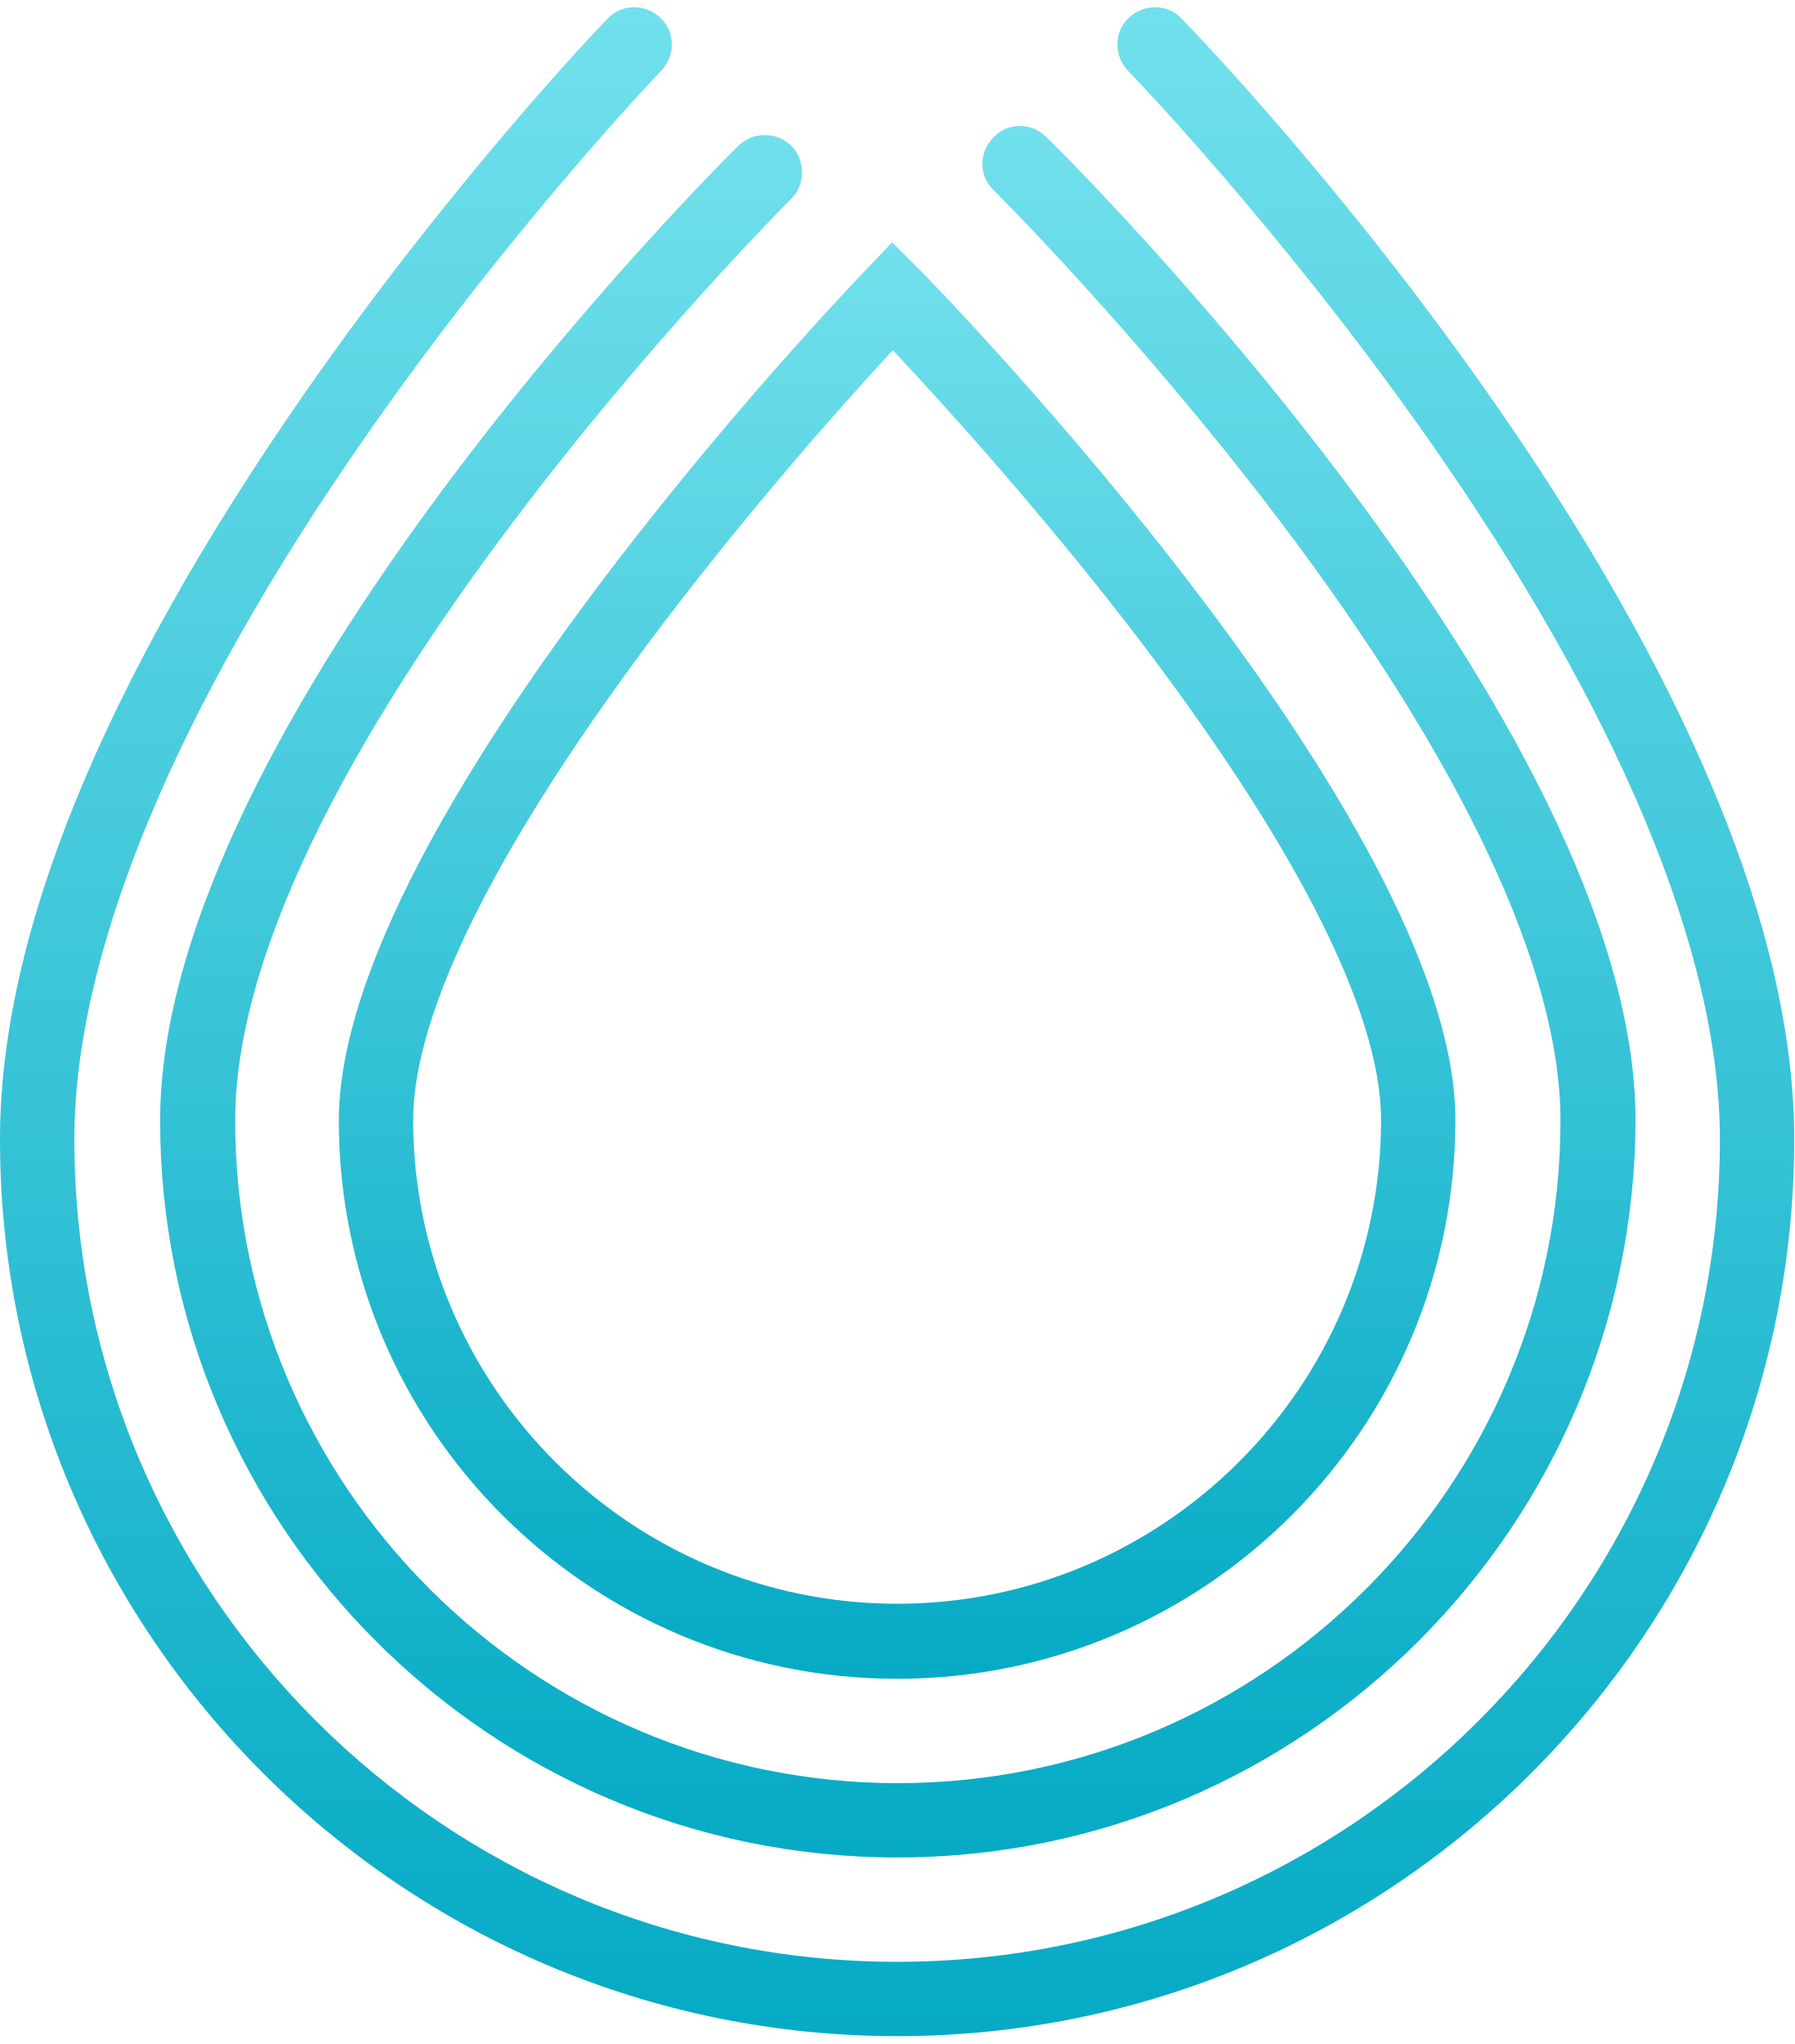
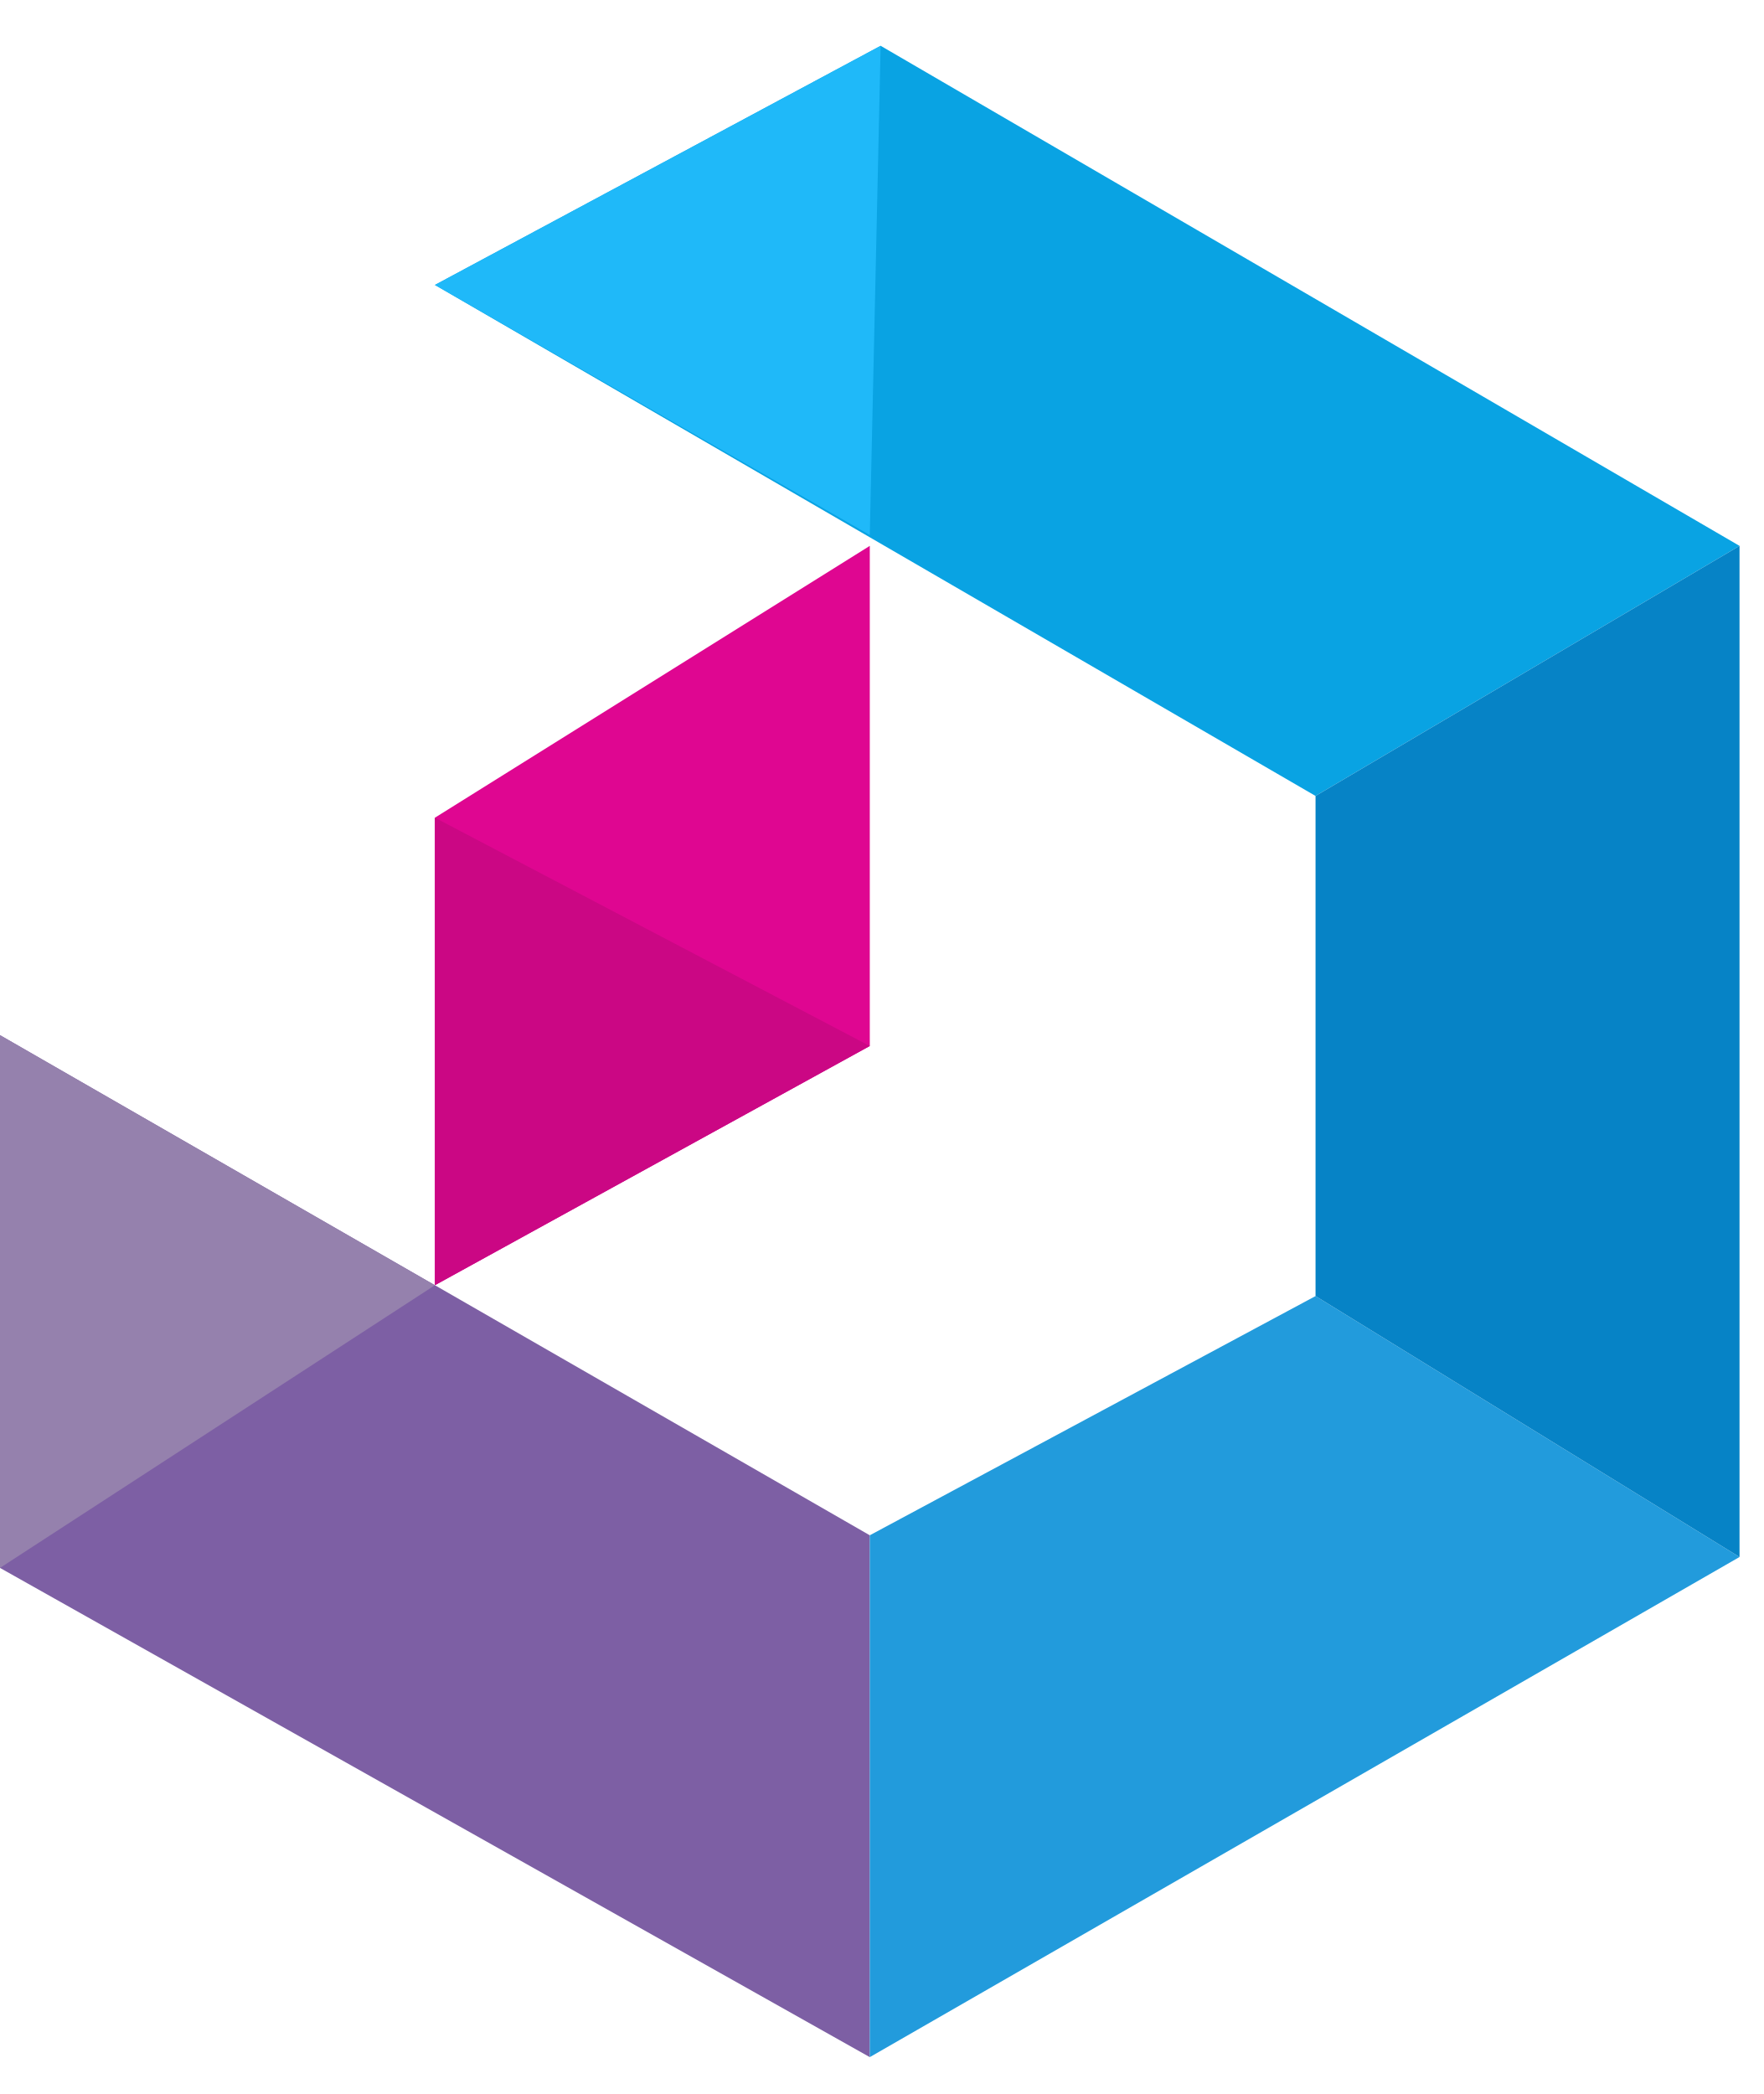
- <svg xmlns="http://www.w3.org/2000/svg" xmlns:xlink="http://www.w3.org/1999/xlink" enable-background="new 0 0 251 286" viewBox="0 0 251 286">
-   <linearGradient id="a">
-     <stop offset="0" stop-color="#05aac5" />
-     <stop offset="1" stop-color="#71e0ec" />
-   </linearGradient>
-   <linearGradient id="b" gradientUnits="userSpaceOnUse" x1="125.5" x2="125.5" xlink:href="#a" y1="234.933" y2="33.95" />
-   <linearGradient id="c" gradientUnits="userSpaceOnUse" x1="125.5" x2="125.5" xlink:href="#a" y1="259.886" y2="17.691" />
-   <linearGradient id="d" gradientUnits="userSpaceOnUse" x1="125.5" x2="125.5" xlink:href="#a" y1="284.873" y2=".999" />
-   <path d="m125.5 234.9c-43.1 0-78.1-35-78.1-78.1 0-41.9 70.7-115.9 73.7-119l3.7-3.9 3.8 3.8c3.1 3.1 75 77.1 75 119 0 43.2-35 78.2-78.1 78.2zm-.6-185.9c-6.2 6.7-19.2 21.2-32.1 38.2-22.9 30.2-35 54.2-35 69.5 0 37.3 30.4 67.7 67.7 67.7s67.7-30.4 67.7-67.7c0-15.3-12.3-39.3-35.6-69.5-13.1-16.9-26.4-31.5-32.7-38.2z" fill="url(#b)" />
-   <path d="m125.5 259.9c-56.9 0-103.1-46.3-103.1-103.1 0-55.6 77.6-133.2 80.9-136.4 2-2 5.4-2 7.4 0s2 5.4 0 7.4c-.8.8-77.8 77.8-77.8 129 0 51.1 41.6 92.7 92.7 92.7s92.7-41.6 92.7-92.7c0-21-13.6-50-39.4-84.1-19.8-26.1-39.7-45.9-39.9-46.1-2.1-2-2.1-5.3 0-7.4 2-2.1 5.3-2.1 7.4 0 3.4 3.3 82.4 81.9 82.4 137.6-.2 56.8-46.4 103.1-103.3 103.1z" fill="url(#c)" />
-   <path d="m125.5 284.9c-69.2 0-125.5-56.3-125.5-125.5 0-28.6 14.4-63.8 42.7-104.5 20.9-30 41.4-51.4 42.3-52.3 2-2.1 5.3-2.1 7.4-.1s2.1 5.3.1 7.4c-.2.2-20.9 21.8-41.3 51.1-26.7 38.3-40.8 72.3-40.8 98.4 0 63.4 51.6 115.1 115.1 115.1s115.1-51.6 115.1-115.1c0-26.1-14.2-60.1-41.1-98.4-20.6-29.3-41.5-50.9-41.7-51.1-2-2.1-2-5.4.1-7.4s5.4-2 7.4.1c3.5 3.6 85.7 89 85.7 156.8 0 69.2-56.3 125.5-125.5 125.5z" fill="url(#d)" />
+ <svg xmlns="http://www.w3.org/2000/svg" width="32" height="38" viewBox="0 0 32 38" fill="none">
+   <path d="M15.784 9.906L7.892 14.839V23.323L15.784 18.982V9.906Z" fill="#DF0691" />
+   <path d="M7.892 23.323L15.784 18.982L7.892 14.839V23.323Z" fill="#CB0784" />
+   <path d="M-0 28.453L15.784 37.331V27.861L-0 18.785V28.453Z" fill="#7D5FA4" />
+   <path d="M-0 18.785V28.453L7.892 23.323L-0 18.785Z" fill="#9581AD" />
+   <path d="M15.784 37.331L31.567 28.255L23.873 23.52L15.784 27.861V37.331Z" fill="#229BDC" />
+   <path d="M15.981 0.831L7.892 5.171L23.873 14.444L31.567 9.906L15.981 0.831Z" fill="#09A3E3" />
+   <path d="M15.981 0.831L7.892 5.171L15.784 9.709L15.981 0.831Z" fill="#1FB9F9" />
+   <path d="M23.873 23.52L31.567 28.255V9.906L23.873 14.444V23.52Z" fill="#0683C6" />
</svg>
